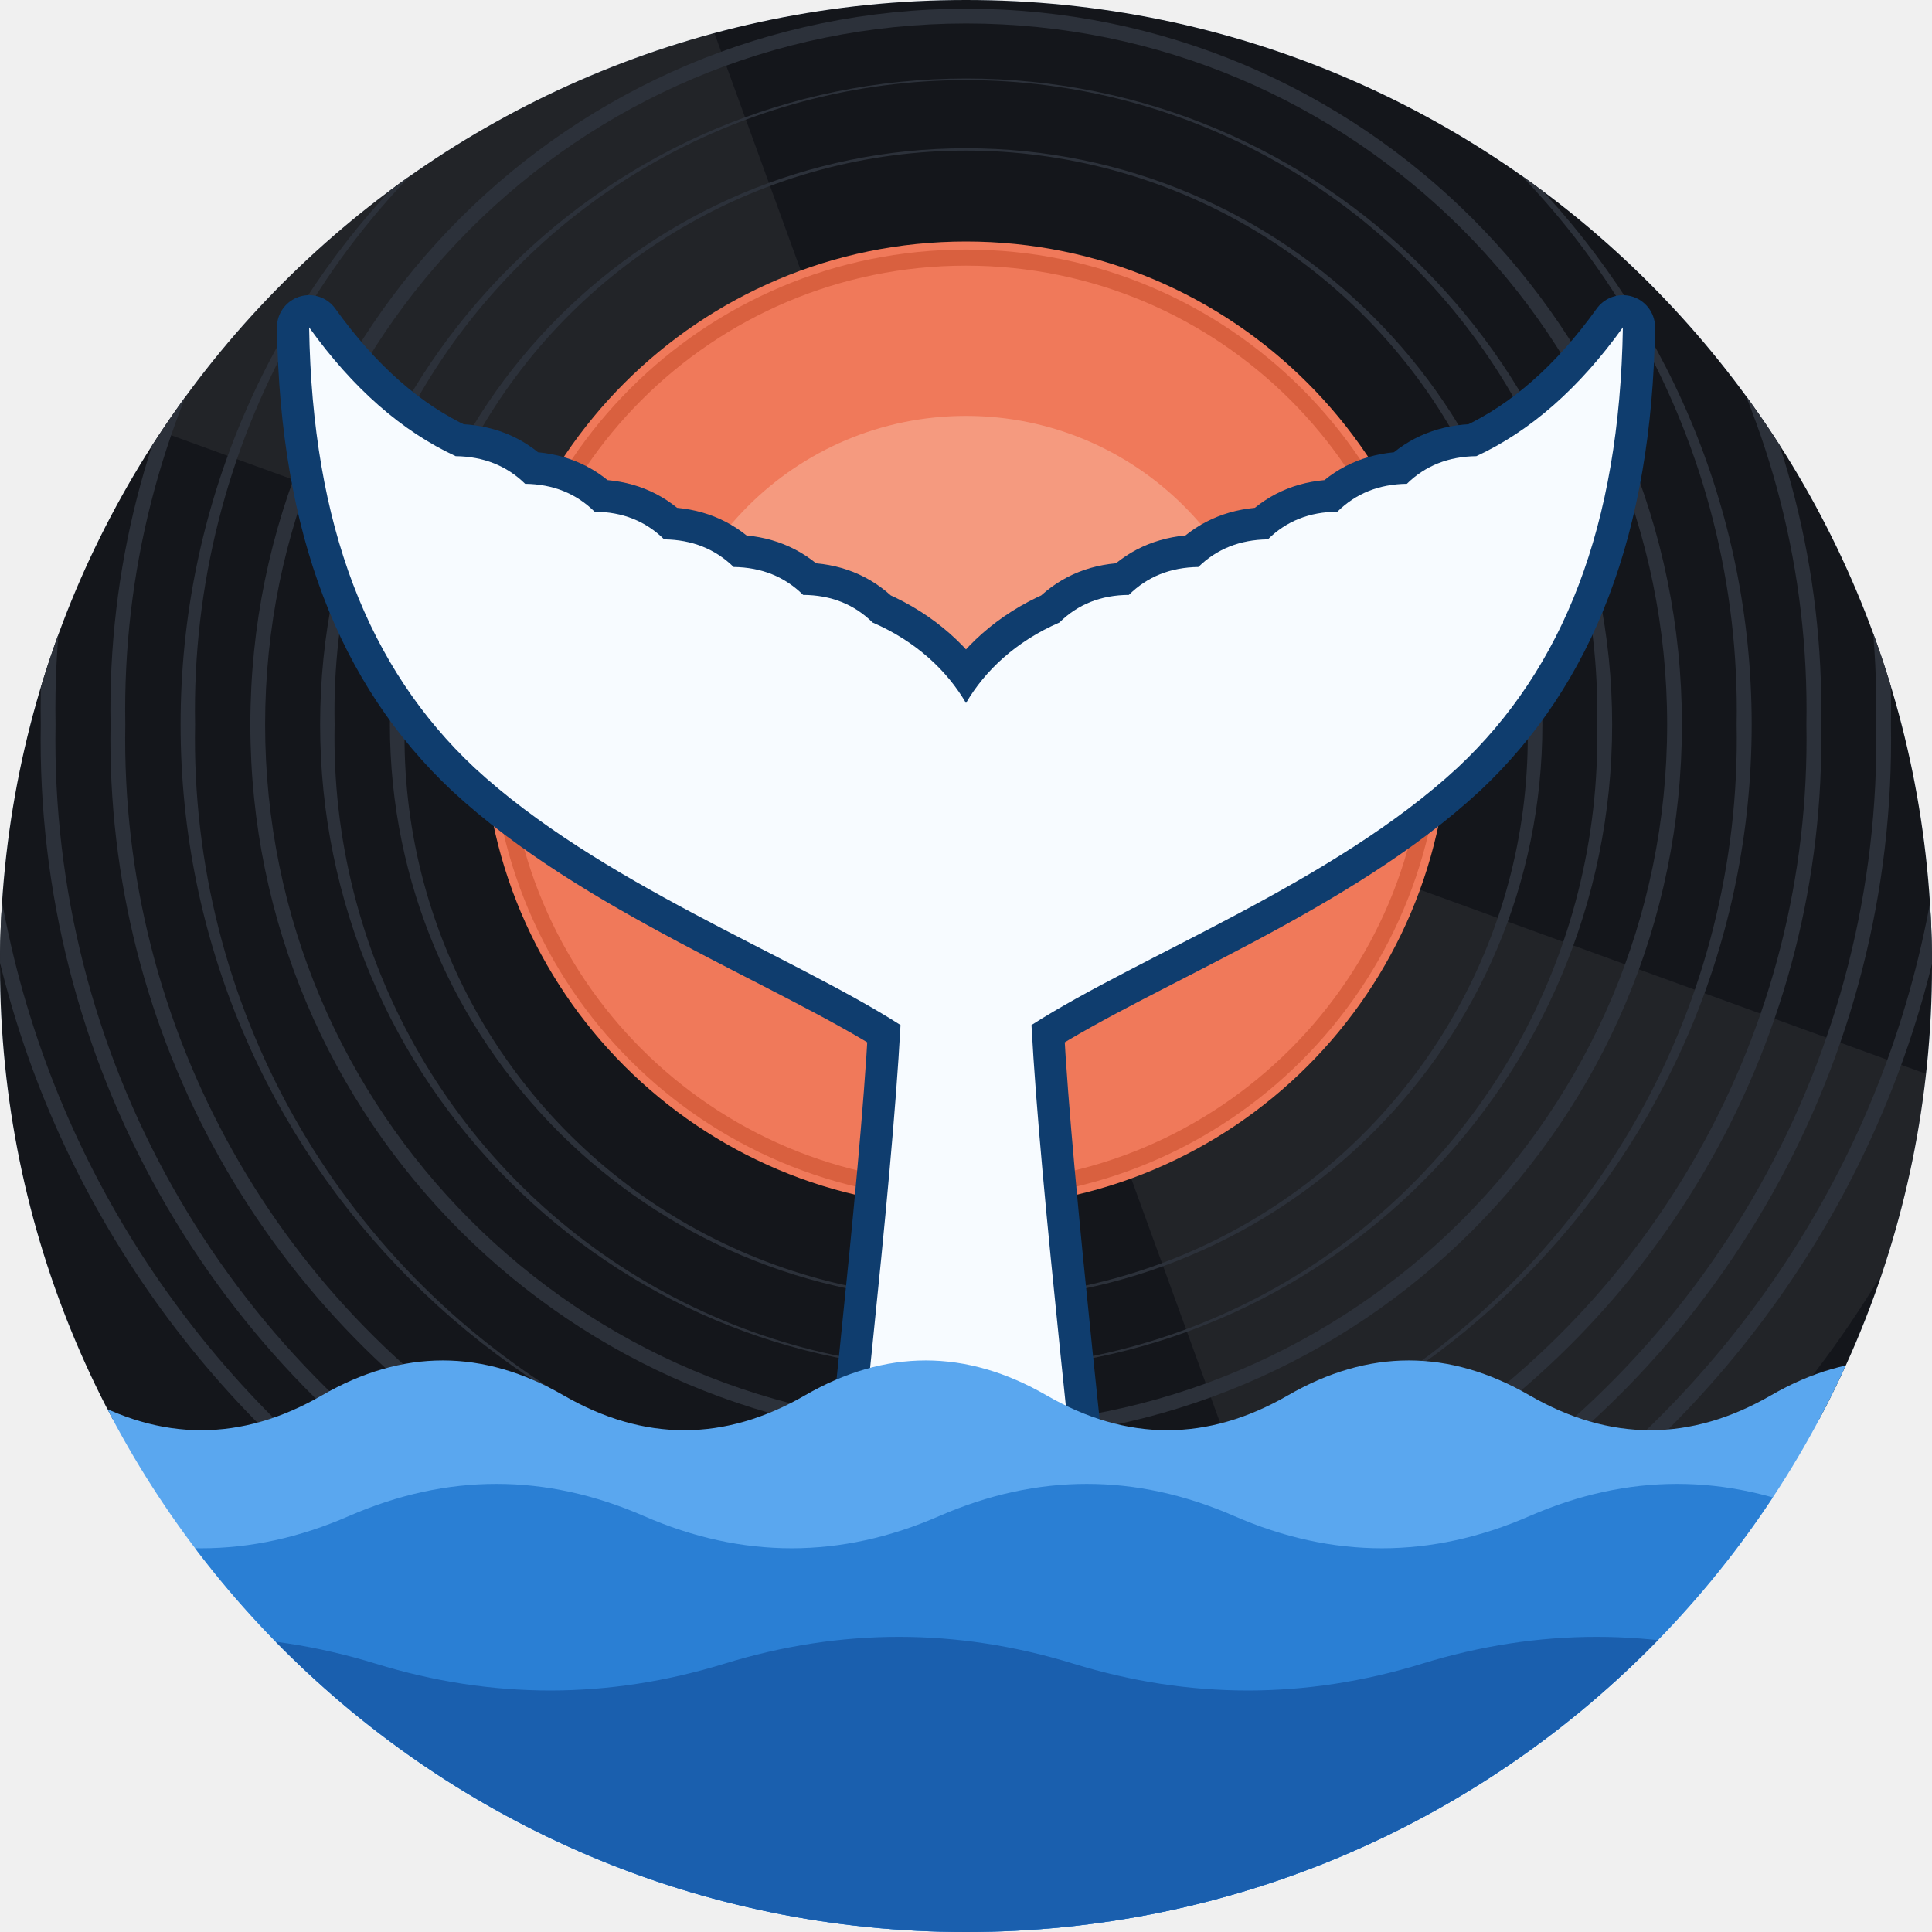
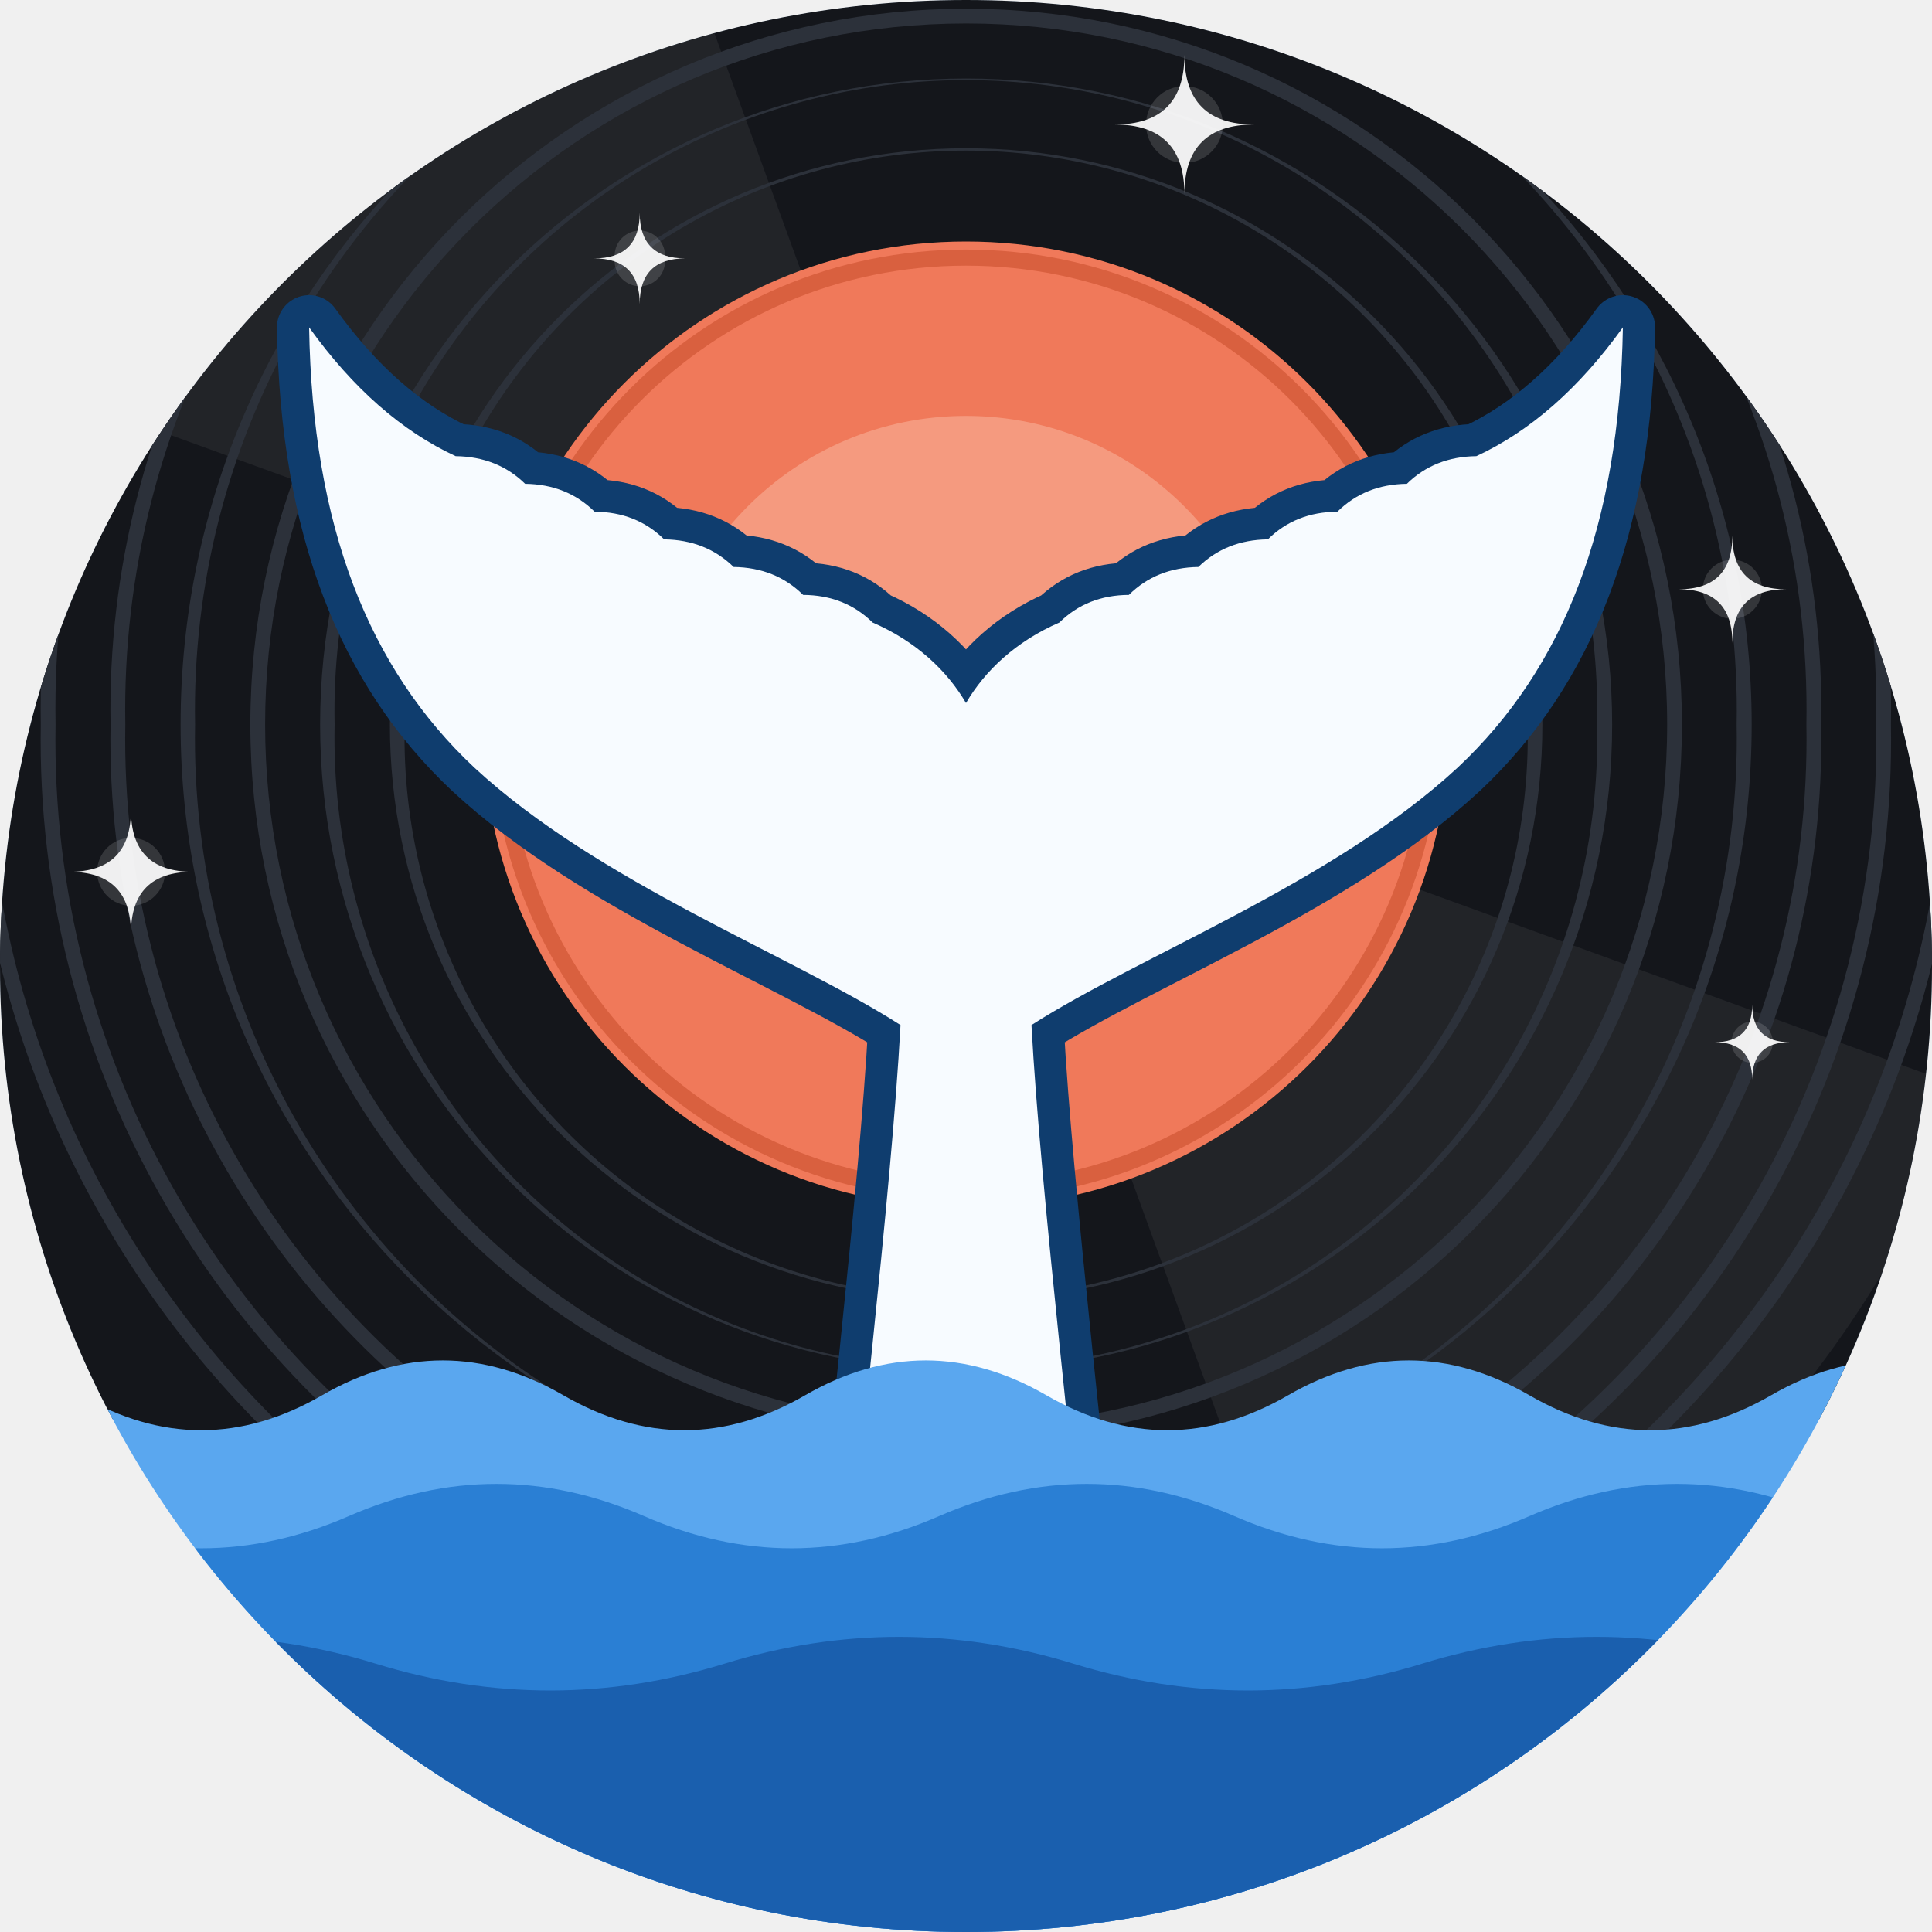
<svg xmlns="http://www.w3.org/2000/svg" width="512" height="512" viewBox="18 18 72 72">
  <defs>
    <clipPath id="c">
      <circle cx="54" cy="54" r="36" />
    </clipPath>
  </defs>
  <g clip-path="url(#c)">
    <rect x="-10" y="-10" width="128" height="128" fill="#d7e9fa" />
    <path d="M13,45 a41,41 0 1,0 82,0 a41,41 0 1,0 -82,0 Z" fill="#14161b" />
    <path d="M54,45 L16.6,31.39 A39.8,39.8 0 0,1 40.39,7.6 Z" fill="#ffffff" fill-opacity="0.06" />
    <path d="M54,45 L91.4,58.61 A39.8,39.8 0 0,1 67.61,82.4 Z" fill="#ffffff" fill-opacity="0.06" />
    <path d="M32.53,45 a21.47,21.47 0 1,0 42.95,0 a21.47,21.47 0 1,0 -42.95,0 Z M33.08,45 a20.93,20.93 0 1,1 41.85,0 a20.93,20.93 0 1,1 -41.85,0 Z" fill="#2c313a" />
    <path d="M29.93,45 a24.07,24.07 0 1,0 48.15,0 a24.07,24.07 0 1,0 -48.15,0 Z M30.47,45 a23.53,23.53 0 1,1 47.05,0 a23.53,23.53 0 1,1 -47.05,0 Z" fill="#2c313a" />
    <path d="M27.33,45 a26.67,26.67 0 1,0 53.35,0 a26.67,26.67 0 1,0 -53.35,0 Z M27.88,45 a26.12,26.12 0 1,1 52.25,0 a26.12,26.12 0 1,1 -52.25,0 Z" fill="#2c313a" />
    <path d="M24.73,45 a29.27,29.27 0 1,0 58.55,0 a29.27,29.27 0 1,0 -58.55,0 Z M25.27,45 a28.73,28.73 0 1,1 57.45,0 a28.73,28.73 0 1,1 -57.45,0 Z" fill="#2c313a" />
    <path d="M22.12,45 a31.88,31.88 0 1,0 63.75,0 a31.88,31.88 0 1,0 -63.75,0 Z M22.67,45 a31.33,31.33 0 1,1 62.65,0 a31.33,31.33 0 1,1 -62.65,0 Z" fill="#2c313a" />
    <path d="M19.52,45 a34.48,34.48 0 1,0 68.95,0 a34.48,34.48 0 1,0 -68.95,0 Z M20.07,45 a33.93,33.93 0 1,1 67.85,0 a33.93,33.93 0 1,1 -67.85,0 Z" fill="#2c313a" />
    <path d="M16.93,45 a37.07,37.07 0 1,0 74.15,0 a37.07,37.07 0 1,0 -74.15,0 Z M17.48,45 a36.52,36.52 0 1,1 73.05,0 a36.52,36.52 0 1,1 -73.05,0 Z" fill="#2c313a" />
+     <path d="M60.71,22.64 a1.43,1.43 0 1,0 2.86,0 a1.43,1.43 0 1,0 -2.86,0 Z" fill="#ffffff" fill-opacity="0.14" />
+     <path d="M62.14,20.04 Q62.14,22.64 64.74,22.64 Q62.14,22.64 62.14,25.24 Q62.14,22.64 59.54,22.64 Q62.14,22.64 62.14,20.04 Z" fill="#ffffff" fill-opacity="0.92" />
+     <path d="M40.91,27.63 a0.94,0.94 0 1,0 1.87,0 a0.94,0.94 0 1,0 -1.87,0 Z" fill="#ffffff" fill-opacity="0.14" />
+     <path d="M41.84,25.93 Q41.84,27.63 43.54,27.63 Q41.84,27.63 41.84,29.33 Q41.84,27.63 40.14,27.63 Q41.84,27.63 41.84,25.93 Z" fill="#ffffff" fill-opacity="0.92" />
+     <path d="M81.46,39.96 a1.1,1.1 0 1,0 2.2,0 a1.1,1.1 0 1,0 -2.2,0 Z" fill="#ffffff" fill-opacity="0.14" />
+     <path d="M82.56,37.96 Q82.56,39.96 84.56,39.96 Q82.56,39.96 82.56,41.96 Q82.56,39.96 80.56,39.96 Q82.56,39.96 82.56,37.96 Z" fill="#ffffff" fill-opacity="0.92" />
+     <path d="M21.62,50.49 a1.26,1.26 0 1,0 2.53,0 a1.26,1.26 0 1,0 -2.53,0 Z" fill="#ffffff" fill-opacity="0.14" />
+     <path d="M22.88,48.19 Q22.88,50.49 25.18,50.49 Q22.88,50.49 22.88,52.79 Q22.88,50.49 20.58,50.49 Q22.88,50.49 22.88,48.19 Z" fill="#ffffff" fill-opacity="0.92" />
+     <path d="M82.53,56.84 a0.77,0.77 0 1,0 1.54,0 a0.77,0.77 0 1,0 -1.54,0 Z" fill="#ffffff" fill-opacity="0.14" />
+     <path d="M83.3,55.44 Q83.3,56.84 84.7,56.84 Q83.3,56.84 83.3,58.24 Q83.3,56.84 81.9,56.84 Q83.3,56.84 83.3,55.44 Z" fill="#ffffff" fill-opacity="0.92" />
    <path d="M36,45 a18,18 0 1,0 36,0 a18,18 0 1,0 -36,0 Z" fill="#f0795a" />
    <path d="M36.3,45 a17.7,17.7 0 1,0 35.4,0 a17.7,17.7 0 1,0 -35.4,0 Z M36.9,45 a17.1,17.1 0 1,1 34.2,0 a17.1,17.1 0 1,1 -34.2,0 Z" fill="#d9603f" />
    <path d="M42.5,45 a11.5,11.5 0 1,0 23,0 a11.5,11.5 0 1,0 -23,0 Z" fill="#f59a7f" />
    <path d="M48.9,84 C49.94,73 51.22,62.5 51.56,56.2 C47.5,53.6 40.31,50.9 35.67,46.6 C31.73,42.9 29.64,37.6 29.52,30.2 Q31.96,33.6 34.98,35 Q36.54,35.02 37.57,36.03 Q39.13,36.05 40.16,37.07 Q41.72,37.08 42.75,38.1 Q44.31,38.12 45.34,39.13 Q46.9,39.15 47.93,40.17 Q49.49,40.18 50.52,41.2 C52.14,41.9 53.3,43 54,44.2 C54.7,43 55.86,41.9 57.48,41.2 Q58.51,40.18 60.07,40.17 Q61.1,39.15 62.66,39.13 Q63.69,38.12 65.25,38.1 Q66.28,37.08 67.84,37.07 Q68.87,36.05 70.43,36.03 Q71.46,35.02 73.02,35 Q76.04,33.6 78.48,30.2 C78.36,37.6 76.27,42.9 72.33,46.6 C67.69,50.9 60.5,53.6 56.44,56.2 C56.78,62.5 58.06,73 59.1,84 Z" fill="#0f3d6e" stroke="#0f3d6e" stroke-width="2.4" stroke-linejoin="round" />
    <path d="M48.9,84 C49.94,73 51.22,62.5 51.56,56.2 C47.5,53.6 40.31,50.9 35.67,46.6 C31.73,42.9 29.64,37.6 29.52,30.2 Q31.96,33.6 34.98,35 Q36.54,35.02 37.57,36.03 Q39.13,36.05 40.16,37.07 Q41.72,37.08 42.75,38.1 Q44.31,38.12 45.34,39.13 Q46.9,39.15 47.93,40.17 Q49.49,40.18 50.52,41.2 C52.14,41.9 53.3,43 54,44.2 C54.7,43 55.86,41.9 57.48,41.2 Q58.51,40.18 60.07,40.17 Q61.1,39.15 62.66,39.13 Q63.69,38.12 65.25,38.1 Q66.28,37.08 67.84,37.07 Q68.87,36.05 70.43,36.03 Q71.46,35.02 73.02,35 Q76.04,33.6 78.48,30.2 C78.36,37.6 76.27,42.9 72.33,46.6 C67.69,50.9 60.5,53.6 56.44,56.2 C56.78,62.5 58.06,73 59.1,84 Z" fill="#f7fbff" />
    <path d="M-6,70 q4.5,-2.6 9,0 q4.5,2.6 9,0 q4.5,-2.6 9,0 q4.5,2.6 9,0 q4.5,-2.6 9,0 q4.5,2.6 9,0 q4.5,-2.6 9,0 q4.5,2.6 9,0 q4.5,-2.6 9,0 q4.5,2.6 9,0 q4.5,-2.6 9,0 q4.5,2.6 9,0 q4.5,-2.6 9,0 q4.5,2.6 9,0 L120,112 L-6,112 Z" fill="#5aa7ef" />
    <path d="M-13,74.5 q5.5,-2.4 11,0 q5.5,2.4 11,0 q5.5,-2.4 11,0 q5.5,2.4 11,0 q5.5,-2.4 11,0 q5.5,2.4 11,0 q5.5,-2.4 11,0 q5.5,2.4 11,0 q5.5,-2.4 11,0 q5.5,2.4 11,0 q5.5,-2.4 11,0 q5.5,2.4 11,0 L119,112 L-13,112 Z" fill="#2a7fd4" />
    <path d="M-7,80 q6.5,-2 13,0 q6.5,2 13,0 q6.5,-2 13,0 q6.5,2 13,0 q6.5,-2 13,0 q6.5,2 13,0 q6.5,-2 13,0 q6.5,2 13,0 q6.5,-2 13,0 q6.5,2 13,0 L123,112 L-7,112 Z" fill="#1a5fae" />
  </g>
</svg>
